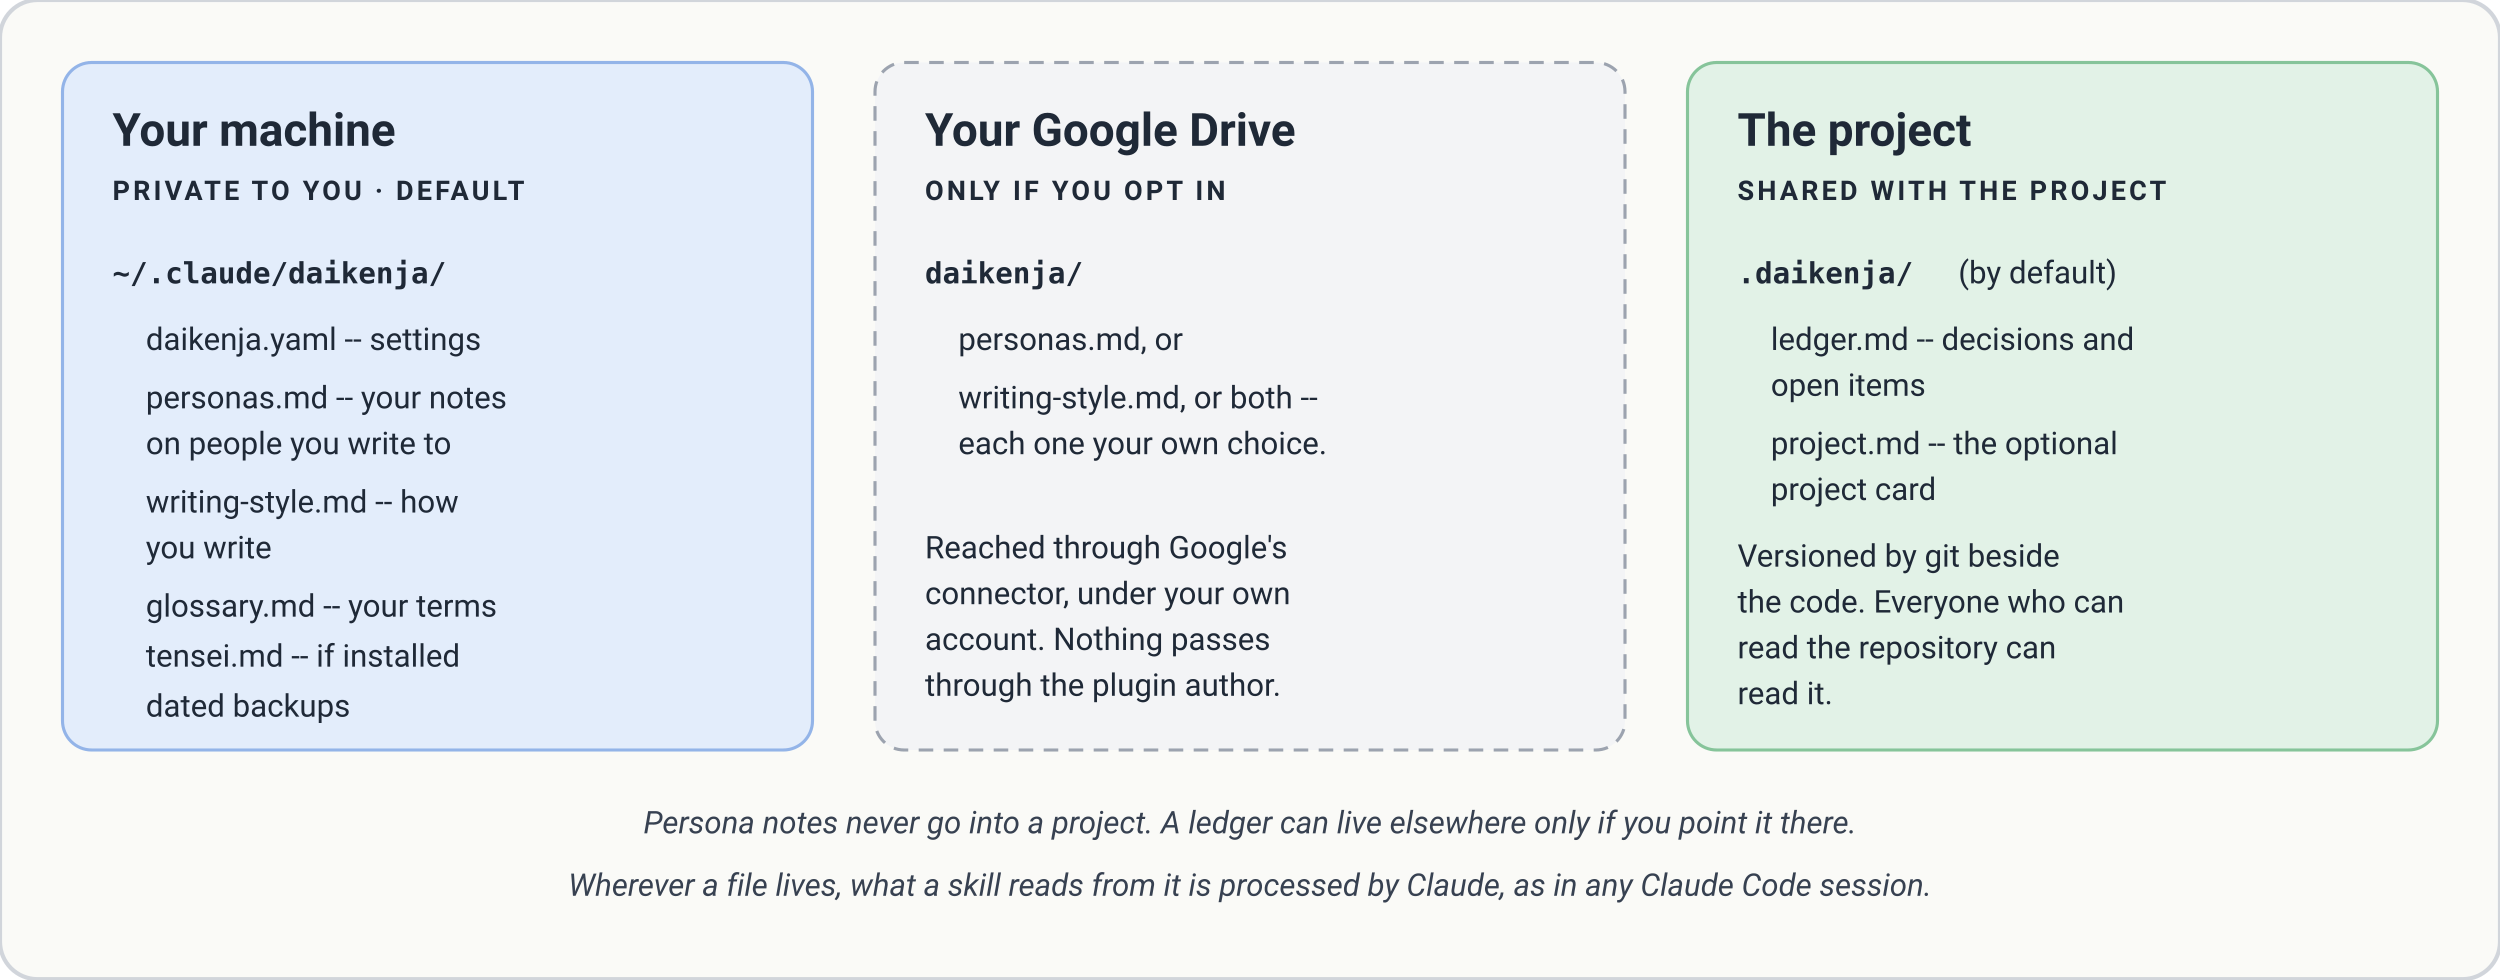
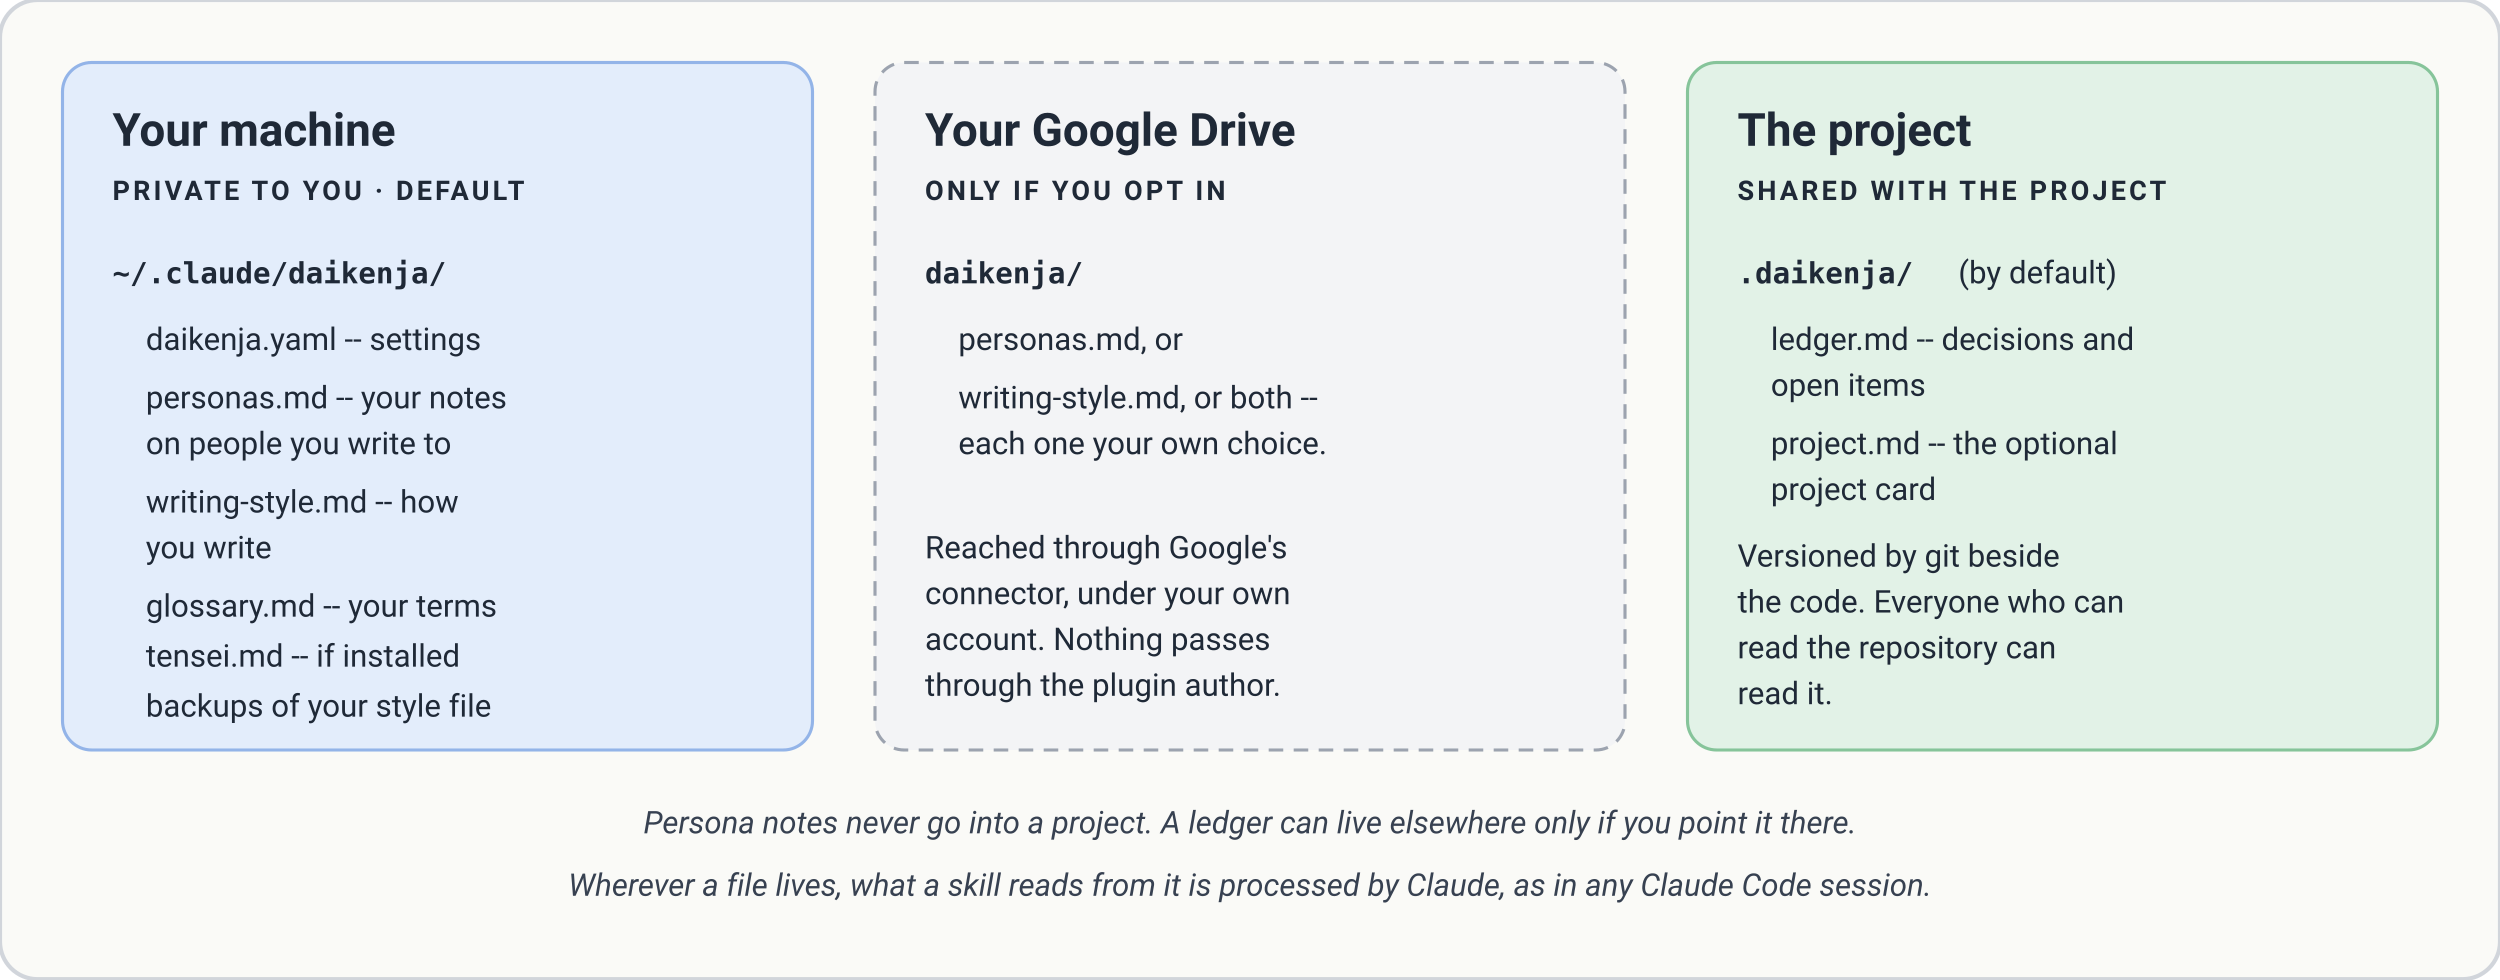
<svg xmlns="http://www.w3.org/2000/svg" viewBox="0 0 1200 470" width="1200" height="470" role="img" aria-labelledby="title desc" aria-label="Three places Daikenja keeps files. Your machine: settings, persona notes, writing style, glossary, Tensei and backups, private to you. Your Google Drive, only if you opt in: persona notes or writing style. The project: the ledger and project card, shared with everyone who can read the project. Anything a skill reads is also processed by Claude.">
  <style>
    text { font-family: -apple-system, "Segoe UI", Roboto, "Helvetica Neue", Arial, sans-serif; fill: #1F2937; }
    .head { font-size: 22px; font-weight: 700; }
    .who { font-size: 13px; font-weight: 700; letter-spacing: 1.5px; }
    .body { font-size: 15px; }
    .code { font-family: ui-monospace, "Cascadia Mono", Consolas, monospace; font-size: 14px; font-weight: 600; }
    .note { font-size: 15px; font-style: italic; fill: #374151; }
  </style>
  <rect x="0" y="0" width="1200" height="470" rx="18" fill="#FAFAF7" stroke="#D1D5DB" stroke-width="2" />
  <rect x="30" y="30" width="360" height="330" rx="14" fill="#E3EDFB" stroke="#93B4E8" stroke-width="1.5" />
  <text class="head" x="54" y="70">Your machine</text>
  <text class="who" x="54" y="96" fill="#1D4ED8">PRIVATE TO YOU · DEFAULT</text>
  <text class="code" x="54" y="136">~/.claude/daikenja/</text>
  <text class="body" x="70" y="168">daikenja.yaml -- settings</text>
  <text class="body" x="70" y="196">personas.md -- your notes</text>
  <text class="body" x="70" y="218">on people you write to</text>
  <text class="body" x="70" y="246">writing-style.md -- how</text>
  <text class="body" x="70" y="268">you write</text>
  <text class="body" x="70" y="296">glossary.md -- your terms</text>
  <text class="body" x="70" y="320">tensei.md -- if installed</text>
-   <text class="body" x="70" y="344">dated backups</text>
+   <text class="body" x="70" y="344">backups of your style file</text>
  <rect x="420" y="30" width="360" height="330" rx="14" fill="#F3F4F6" stroke="#9CA3AF" stroke-width="1.5" stroke-dasharray="7 5" />
  <text class="head" x="444" y="70">Your Google Drive</text>
  <text class="who" x="444" y="96" fill="#4B5563">ONLY IF YOU OPT IN</text>
  <text class="code" x="444" y="136">daikenja/</text>
  <text class="body" x="460" y="168">personas.md, or</text>
  <text class="body" x="460" y="196">writing-style.md, or both --</text>
  <text class="body" x="460" y="218">each one your own choice.</text>
  <text class="body" x="444" y="268">Reached through Google's</text>
  <text class="body" x="444" y="290">connector, under your own</text>
  <text class="body" x="444" y="312">account. Nothing passes</text>
  <text class="body" x="444" y="334">through the plugin author.</text>
  <rect x="810" y="30" width="360" height="330" rx="14" fill="#E2F2E7" stroke="#86C49A" stroke-width="1.5" />
  <text class="head" x="834" y="70">The project</text>
  <text class="who" x="834" y="96" fill="#15803D">SHARED WITH THE PROJECT</text>
  <text class="code" x="834" y="136">.daikenja/</text>
  <text class="body" x="940" y="136">(by default)</text>
  <text class="body" x="850" y="168">ledger.md -- decisions and</text>
  <text class="body" x="850" y="190">open items</text>
  <text class="body" x="850" y="218">project.md -- the optional</text>
  <text class="body" x="850" y="240">project card</text>
  <text class="body" x="834" y="272">Versioned by git beside</text>
  <text class="body" x="834" y="294">the code. Everyone who can</text>
  <text class="body" x="834" y="316">read the repository can</text>
  <text class="body" x="834" y="338">read it.</text>
  <text class="note" x="600" y="400" text-anchor="middle">Persona notes never go into a project. A ledger can live elsewhere only if you point it there.</text>
  <text class="note" x="600" y="430" text-anchor="middle">Wherever a file lives, what a skill reads from it is processed by Claude, as in any Claude Code session.</text>
</svg>
